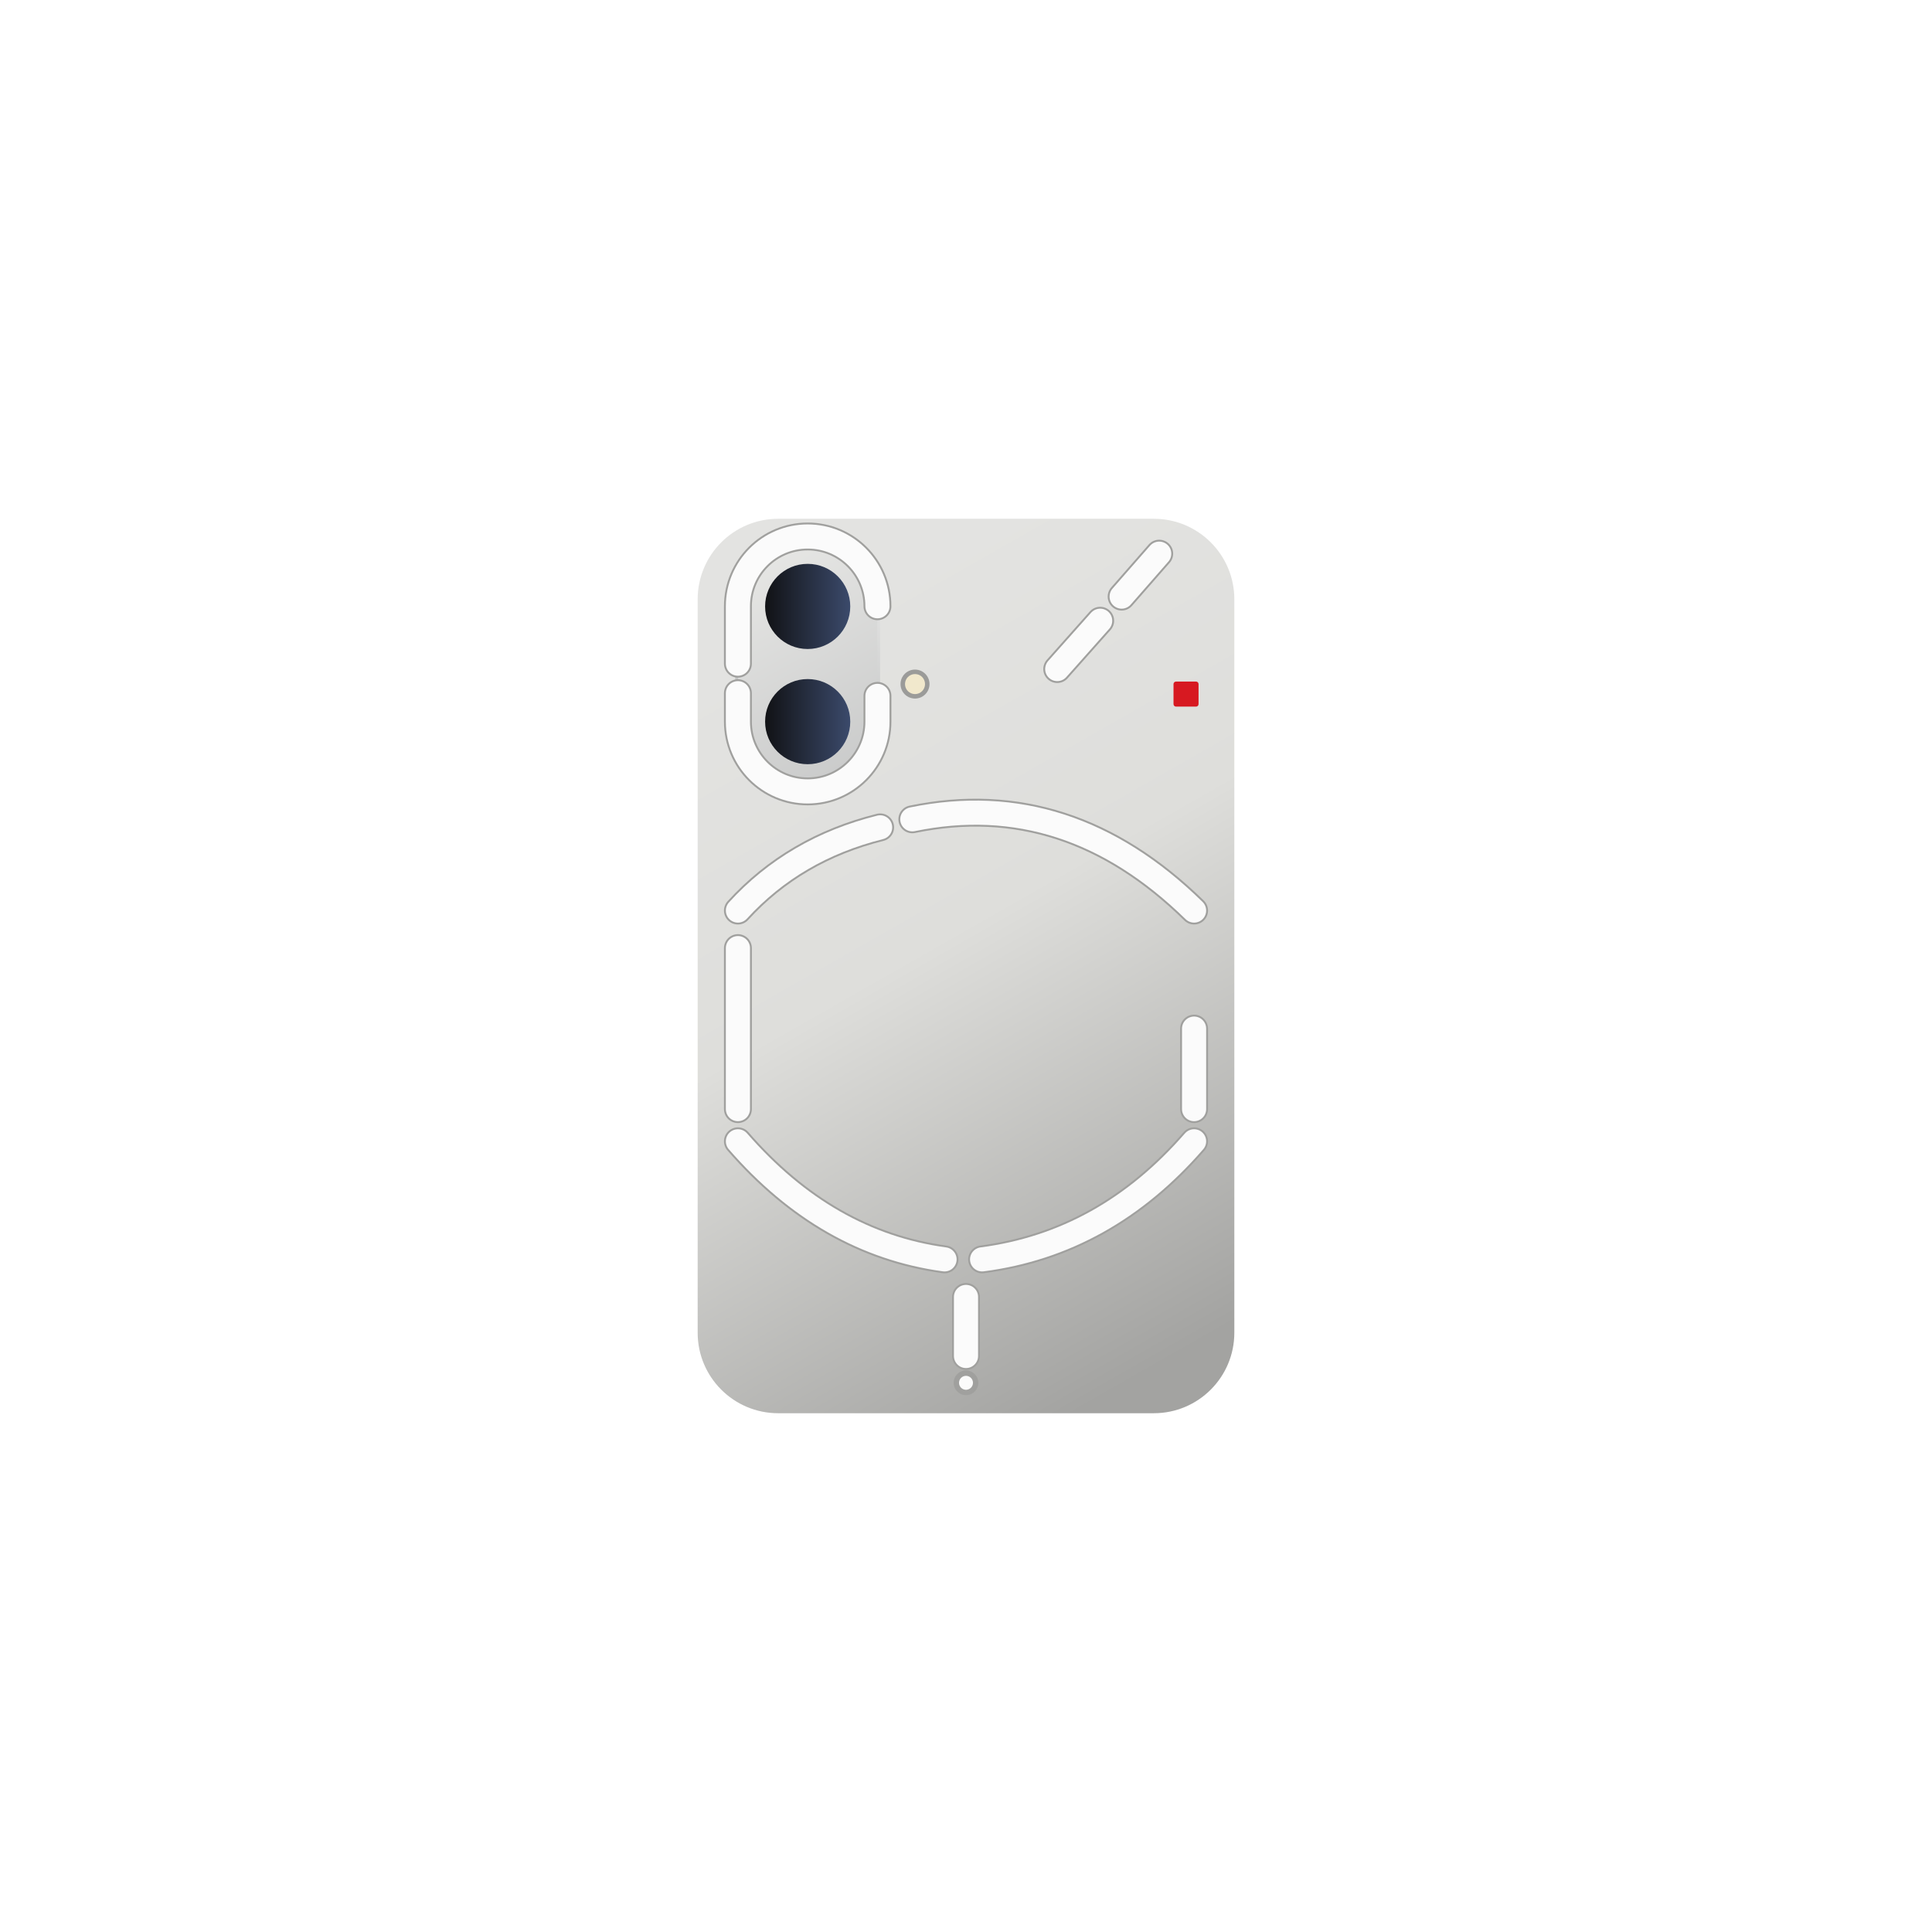
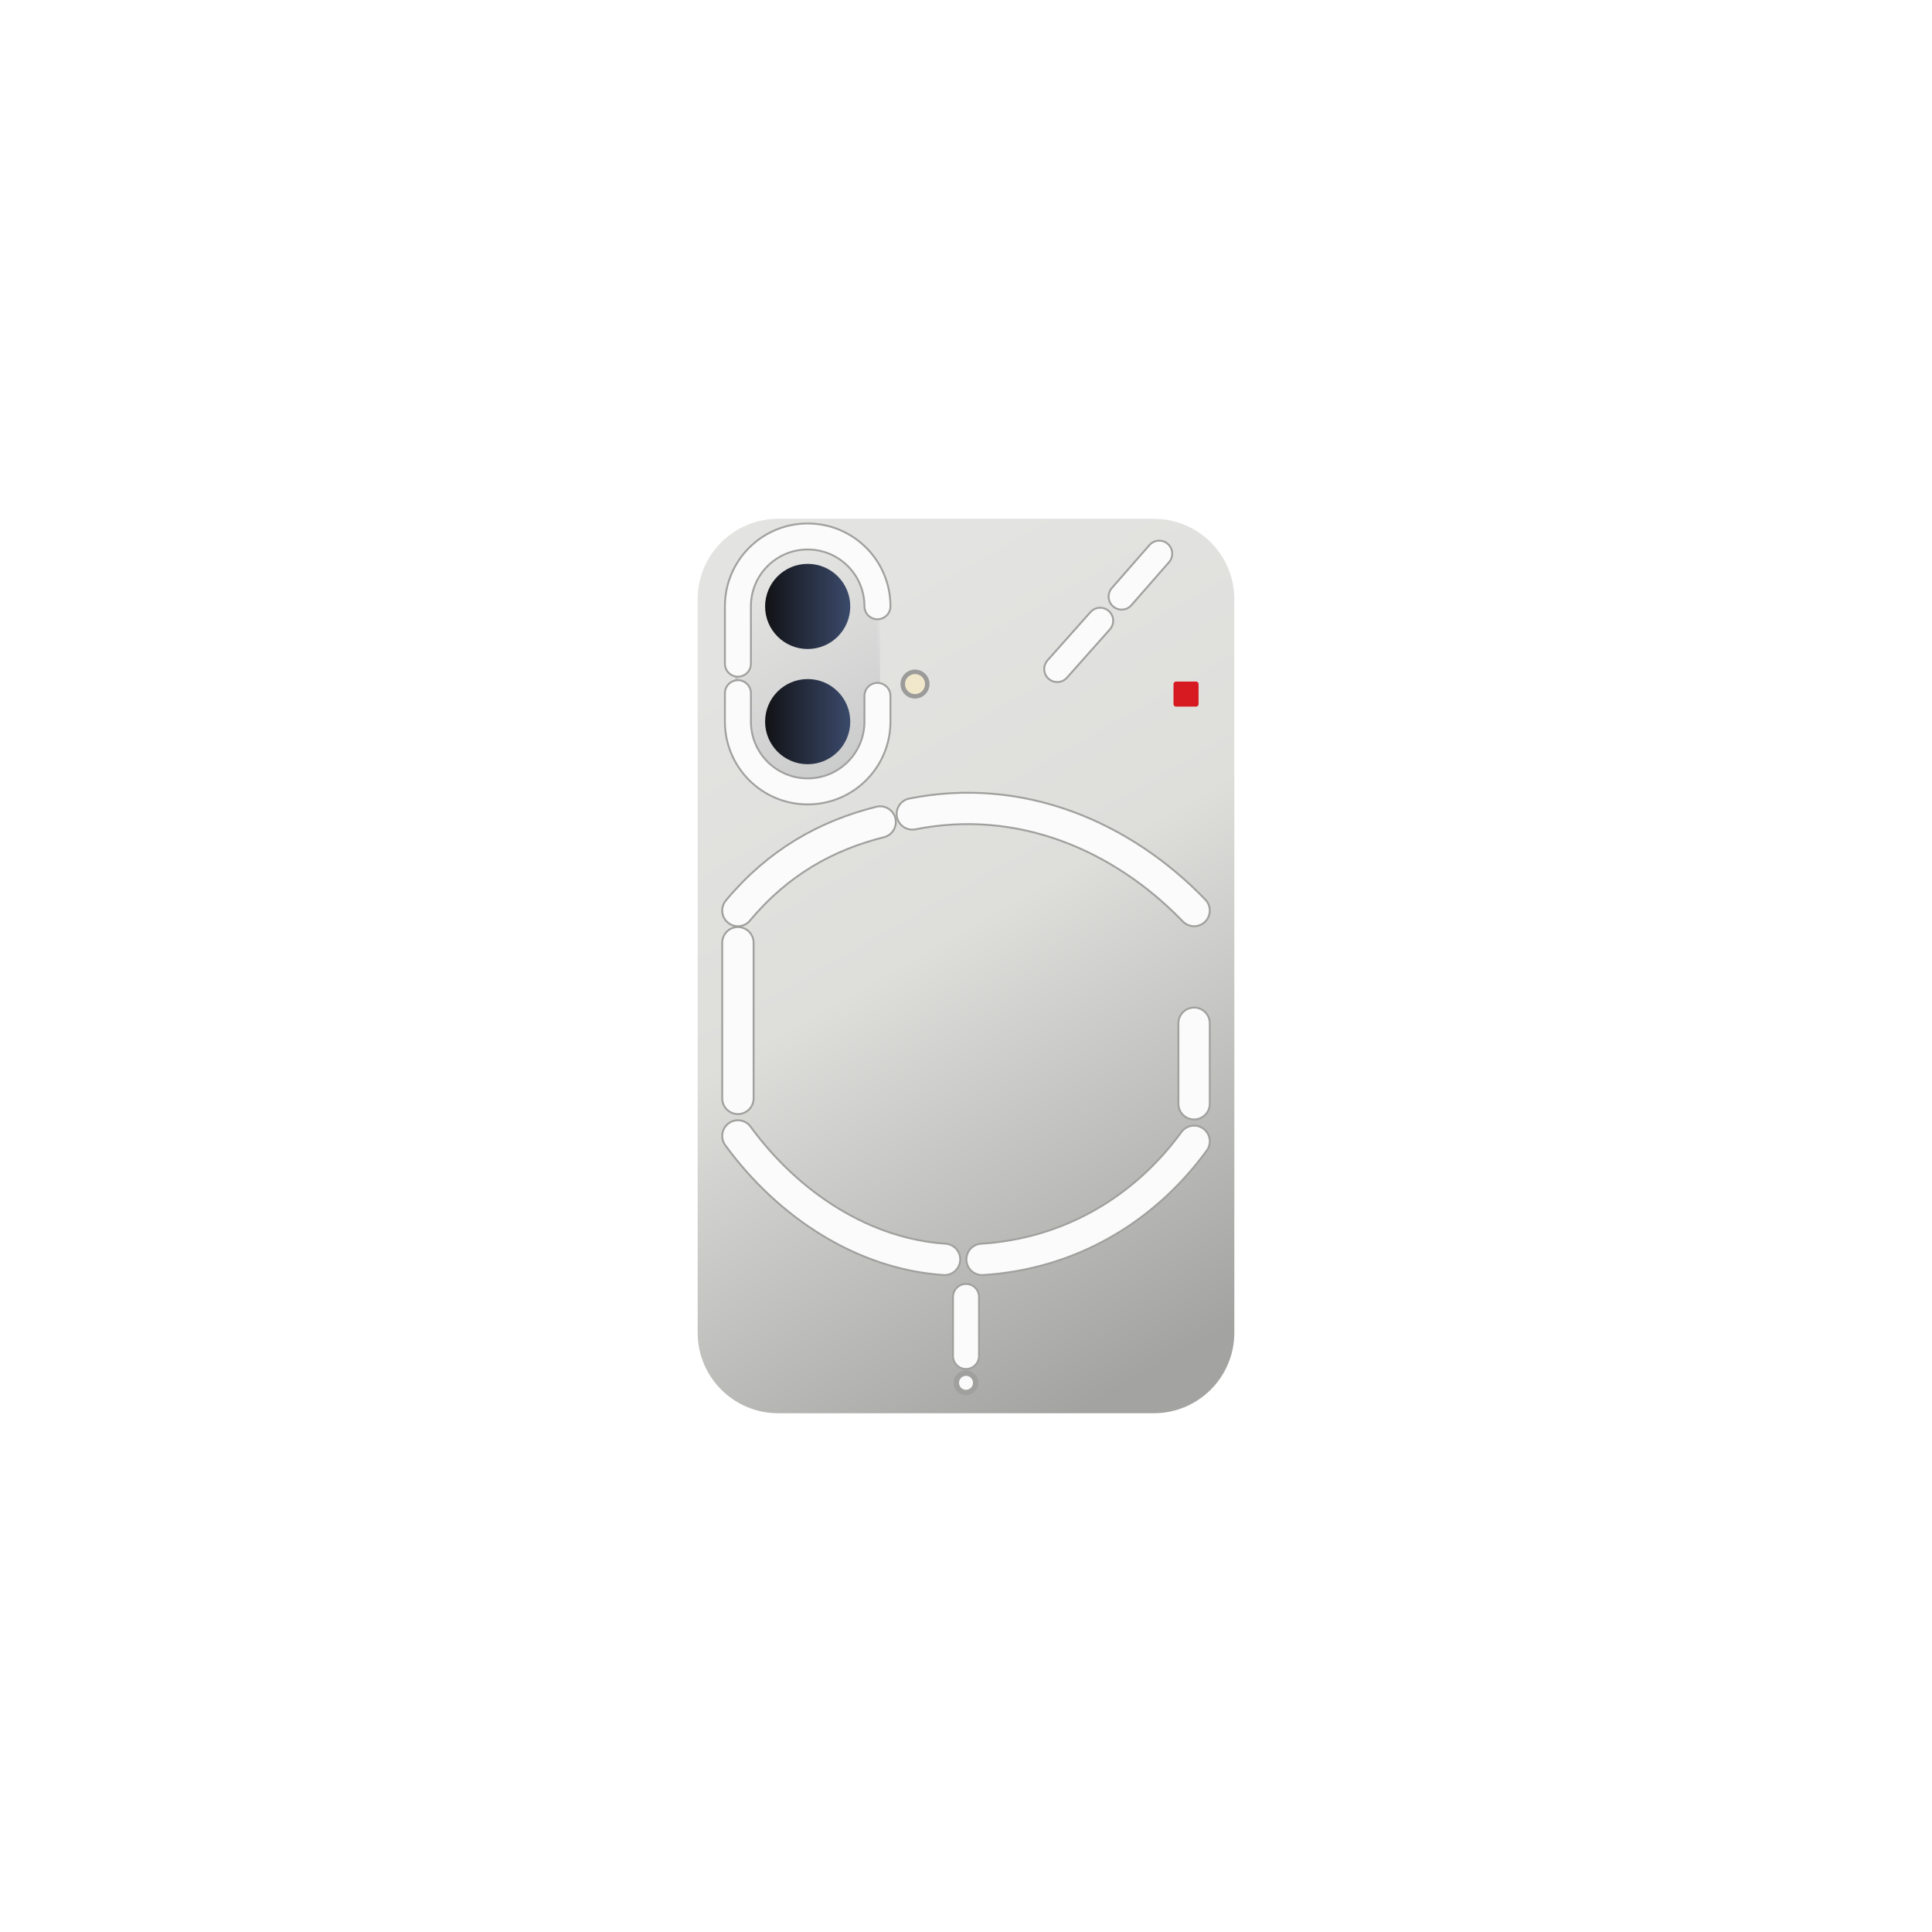
<svg xmlns="http://www.w3.org/2000/svg" width="108" height="108" viewBox="0 0 108 108">
  <defs>
    <linearGradient id="g1" gradientUnits="userSpaceOnUse" x1="54" y1="36.73" x2="54" y2="74.07">
      <stop offset="0" stop-color="#dededc" />
      <stop offset="0.48" stop-color="#dededb" />
      <stop offset="1" stop-color="#b5b5b3" />
    </linearGradient>
    <linearGradient id="g2" gradientUnits="userSpaceOnUse" x1="42.6" y1="36" x2="65.4" y2="76">
      <stop offset="0" stop-color="#e3e3e1" />
      <stop offset="0.42" stop-color="#dededb" />
      <stop offset="1" stop-color="#a3a3a1" />
    </linearGradient>
    <clipPath id="c3">
      <path d="M43.5,29H64.5A4.5,4.5 0 0 1 69,33.5V74.5A4.5,4.5 0 0 1 64.5,79H43.5A4.5,4.5 0 0 1 39,74.5V33.5A4.5,4.5 0 0 1 43.5,29Z" />
    </clipPath>
    <linearGradient id="g4" gradientUnits="userSpaceOnUse" x1="49.2" y1="29.84" x2="41.1" y2="44.4">
      <stop offset="0" stop-color="#f0f0ef" />
      <stop offset="1" stop-color="#aaacac" />
    </linearGradient>
    <linearGradient id="g5" gradientUnits="userSpaceOnUse" x1="41.1" y1="29.84" x2="49.2" y2="44.4">
      <stop offset="0" stop-color="#eaeae8" />
      <stop offset="1" stop-color="#c6c7c7" />
    </linearGradient>
    <linearGradient id="g6" gradientUnits="userSpaceOnUse" x1="47.53" y1="33.9" x2="42.77" y2="33.9">
      <stop offset="0" stop-color="#3b4a6b" />
      <stop offset="1" stop-color="#111215" />
    </linearGradient>
    <linearGradient id="g7" gradientUnits="userSpaceOnUse" x1="47.53" y1="40.34" x2="42.77" y2="40.34">
      <stop offset="0" stop-color="#3b4a6b" />
      <stop offset="1" stop-color="#111215" />
    </linearGradient>
  </defs>
  <path d="M43.5,29H64.5A4.5,4.5 0 0 1 69,33.5V74.5A4.5,4.5 0 0 1 64.5,79H43.5A4.5,4.5 0 0 1 39,74.5V33.5A4.5,4.5 0 0 1 43.5,29Z" fill="url(#g2)" />
  <g clip-path="url(#c3)">
    <path d="M45.15,29.84H45.15A4.05,4.05 0 0 1 49.2,33.89V40.35A4.05,4.05 0 0 1 45.15,44.4H45.15A4.05,4.05 0 0 1 41.1,40.35V33.89A4.05,4.05 0 0 1 45.15,29.84Z" fill="url(#g4)" />
    <path d="M45.15,30H45.15A3.89,3.89 0 0 1 49.04,33.89V40.35A3.89,3.89 0 0 1 45.15,44.24H45.15A3.89,3.89 0 0 1 41.26,40.35V33.89A3.89,3.89 0 0 1 45.15,30Z" fill="url(#g5)" />
    <path d="M42.77,33.9A2.38,2.38 0 1 1 47.53,33.9A2.38,2.38 0 1 1 42.77,33.9Z" fill="url(#g6)" />
    <path d="M42.77,40.34A2.38,2.38 0 1 1 47.53,40.34A2.38,2.38 0 1 1 42.77,40.34Z" fill="url(#g7)" />
    <path d="M50.34,38.24A0.81,0.81 0 1 1 51.96,38.24A0.81,0.81 0 1 1 50.34,38.24Z" fill="#9b9b99" />
    <path d="M50.59,38.24A0.56,0.56 0 1 1 51.71,38.24A0.56,0.56 0 1 1 50.59,38.24Z" fill="#f1e8cc" />
    <g transform="translate(39 29) scale(30.0)">
      <path d="M.335,.163A.13,.13 0 0 0 .075,.163V.27" fill="none" stroke="#a0a09e" stroke-width="0.052" stroke-linecap="round" stroke-linejoin="round" />
      <path d="M.335,.163A.13,.13 0 0 0 .075,.163V.27" fill="none" stroke="#fbfbfb" stroke-width="0.045" stroke-linecap="round" stroke-linejoin="round" />
    </g>
    <g transform="translate(39 29) scale(30.0)">
      <path d="M.075,.325V.378A.13,.13 0 0 0 .335,.378V.33" fill="none" stroke="#a0a09e" stroke-width="0.052" stroke-linecap="round" stroke-linejoin="round" />
      <path d="M.075,.325V.378A.13,.13 0 0 0 .335,.378V.33" fill="none" stroke="#fbfbfb" stroke-width="0.045" stroke-linecap="round" stroke-linejoin="round" />
    </g>
    <g transform="translate(39 29) scale(30.0)">
-       <path d="M.075,.73Q.18,.615 .34,.575" fill="none" stroke="#a0a09e" stroke-width="0.052" stroke-linecap="round" stroke-linejoin="round" />
-       <path d="M.075,.73Q.18,.615 .34,.575" fill="none" stroke="#fbfbfb" stroke-width="0.045" stroke-linecap="round" stroke-linejoin="round" />
+       <path d="M.075,.73C.15,.64 .24,.59 .34,.565" fill="none" stroke="#a0a09e" stroke-width="0.062" stroke-linecap="round" stroke-linejoin="round" />
+       <path d="M.075,.73C.15,.64 .24,.59 .34,.565" fill="none" stroke="#fbfbfb" stroke-width="0.055" stroke-linecap="round" stroke-linejoin="round" />
    </g>
    <g transform="translate(39 29) scale(30.0)">
-       <path d="M.40,.56Q.69,.50 .925,.73" fill="none" stroke="#a0a09e" stroke-width="0.052" stroke-linecap="round" stroke-linejoin="round" />
-       <path d="M.40,.56Q.69,.50 .925,.73" fill="none" stroke="#fbfbfb" stroke-width="0.045" stroke-linecap="round" stroke-linejoin="round" />
+       <path d="M.40,.55C.60,.51 .79,.59 .925,.73" fill="none" stroke="#a0a09e" stroke-width="0.062" stroke-linecap="round" stroke-linejoin="round" />
+       <path d="M.40,.55C.60,.51 .79,.59 .925,.73" fill="none" stroke="#fbfbfb" stroke-width="0.055" stroke-linecap="round" stroke-linejoin="round" />
    </g>
    <g transform="translate(39 29) scale(30.0)">
-       <path d="M.075,.80V1.10" fill="none" stroke="#a0a09e" stroke-width="0.052" stroke-linecap="round" stroke-linejoin="round" />
-       <path d="M.075,.80V1.10" fill="none" stroke="#fbfbfb" stroke-width="0.045" stroke-linecap="round" stroke-linejoin="round" />
+       <path d="M.075,.79V1.08" fill="none" stroke="#a0a09e" stroke-width="0.062" stroke-linecap="round" stroke-linejoin="round" />
+       <path d="M.075,.79V1.08" fill="none" stroke="#fbfbfb" stroke-width="0.055" stroke-linecap="round" stroke-linejoin="round" />
    </g>
    <g transform="translate(39 29) scale(30.0)">
-       <path d="M.075,1.16Q.24,1.35 .46,1.38" fill="none" stroke="#a0a09e" stroke-width="0.052" stroke-linecap="round" stroke-linejoin="round" />
-       <path d="M.075,1.16Q.24,1.35 .46,1.38" fill="none" stroke="#fbfbfb" stroke-width="0.045" stroke-linecap="round" stroke-linejoin="round" />
+       <path d="M.075,1.15C.17,1.28 .31,1.37 .46,1.38" fill="none" stroke="#a0a09e" stroke-width="0.062" stroke-linecap="round" stroke-linejoin="round" />
+       <path d="M.075,1.15C.17,1.28 .31,1.37 .46,1.38" fill="none" stroke="#fbfbfb" stroke-width="0.055" stroke-linecap="round" stroke-linejoin="round" />
    </g>
    <g transform="translate(39 29) scale(30.0)">
-       <path d="M.53,1.38Q.76,1.35 .925,1.16" fill="none" stroke="#a0a09e" stroke-width="0.052" stroke-linecap="round" stroke-linejoin="round" />
-       <path d="M.53,1.38Q.76,1.35 .925,1.16" fill="none" stroke="#fbfbfb" stroke-width="0.045" stroke-linecap="round" stroke-linejoin="round" />
+       <path d="M.53,1.38C.69,1.37 .83,1.29 .925,1.16" fill="none" stroke="#a0a09e" stroke-width="0.062" stroke-linecap="round" stroke-linejoin="round" />
+       <path d="M.53,1.38C.69,1.37 .83,1.29 .925,1.16" fill="none" stroke="#fbfbfb" stroke-width="0.055" stroke-linecap="round" stroke-linejoin="round" />
    </g>
    <g transform="translate(39 29) scale(30.0)">
-       <path d="M.925,.95V1.10" fill="none" stroke="#a0a09e" stroke-width="0.052" stroke-linecap="round" stroke-linejoin="round" />
-       <path d="M.925,.95V1.10" fill="none" stroke="#fbfbfb" stroke-width="0.045" stroke-linecap="round" stroke-linejoin="round" />
+       <path d="M.925,.94V1.09" fill="none" stroke="#a0a09e" stroke-width="0.062" stroke-linecap="round" stroke-linejoin="round" />
+       <path d="M.925,.94V1.09" fill="none" stroke="#fbfbfb" stroke-width="0.055" stroke-linecap="round" stroke-linejoin="round" />
    </g>
    <g transform="translate(39 29) scale(30.0)">
      <path d="M.67,.28L.75,.19" fill="none" stroke="#a0a09e" stroke-width="0.052" stroke-linecap="round" stroke-linejoin="round" />
      <path d="M.67,.28L.75,.19" fill="none" stroke="#fbfbfb" stroke-width="0.045" stroke-linecap="round" stroke-linejoin="round" />
    </g>
    <g transform="translate(39 29) scale(30.0)">
      <path d="M.79,.145L.86,.065" fill="none" stroke="#a0a09e" stroke-width="0.052" stroke-linecap="round" stroke-linejoin="round" />
      <path d="M.79,.145L.86,.065" fill="none" stroke="#fbfbfb" stroke-width="0.045" stroke-linecap="round" stroke-linejoin="round" />
    </g>
    <g transform="translate(39 29) scale(30.0)">
      <path d="M.5,1.45V1.56" fill="none" stroke="#a0a09e" stroke-width="0.052" stroke-linecap="round" stroke-linejoin="round" />
      <path d="M.5,1.45V1.56" fill="none" stroke="#fbfbfb" stroke-width="0.045" stroke-linecap="round" stroke-linejoin="round" />
    </g>
    <path d="M53.31,77.3A0.69,0.69 0 1 1 54.69,77.3A0.69,0.69 0 1 1 53.31,77.3Z" fill="#a0a09e" />
    <path d="M53.61,77.3A0.39,0.39 0 1 1 54.39,77.3A0.39,0.39 0 1 1 53.61,77.3Z" fill="#fbfbfb" />
    <path d="M65.74,38.1H66.86A0.14,0.14 0 0 1 67,38.24V39.36A0.14,0.14 0 0 1 66.86,39.5H65.74A0.14,0.14 0 0 1 65.6,39.36V38.24A0.14,0.14 0 0 1 65.74,38.1Z" fill="#d71921" />
  </g>
</svg>
